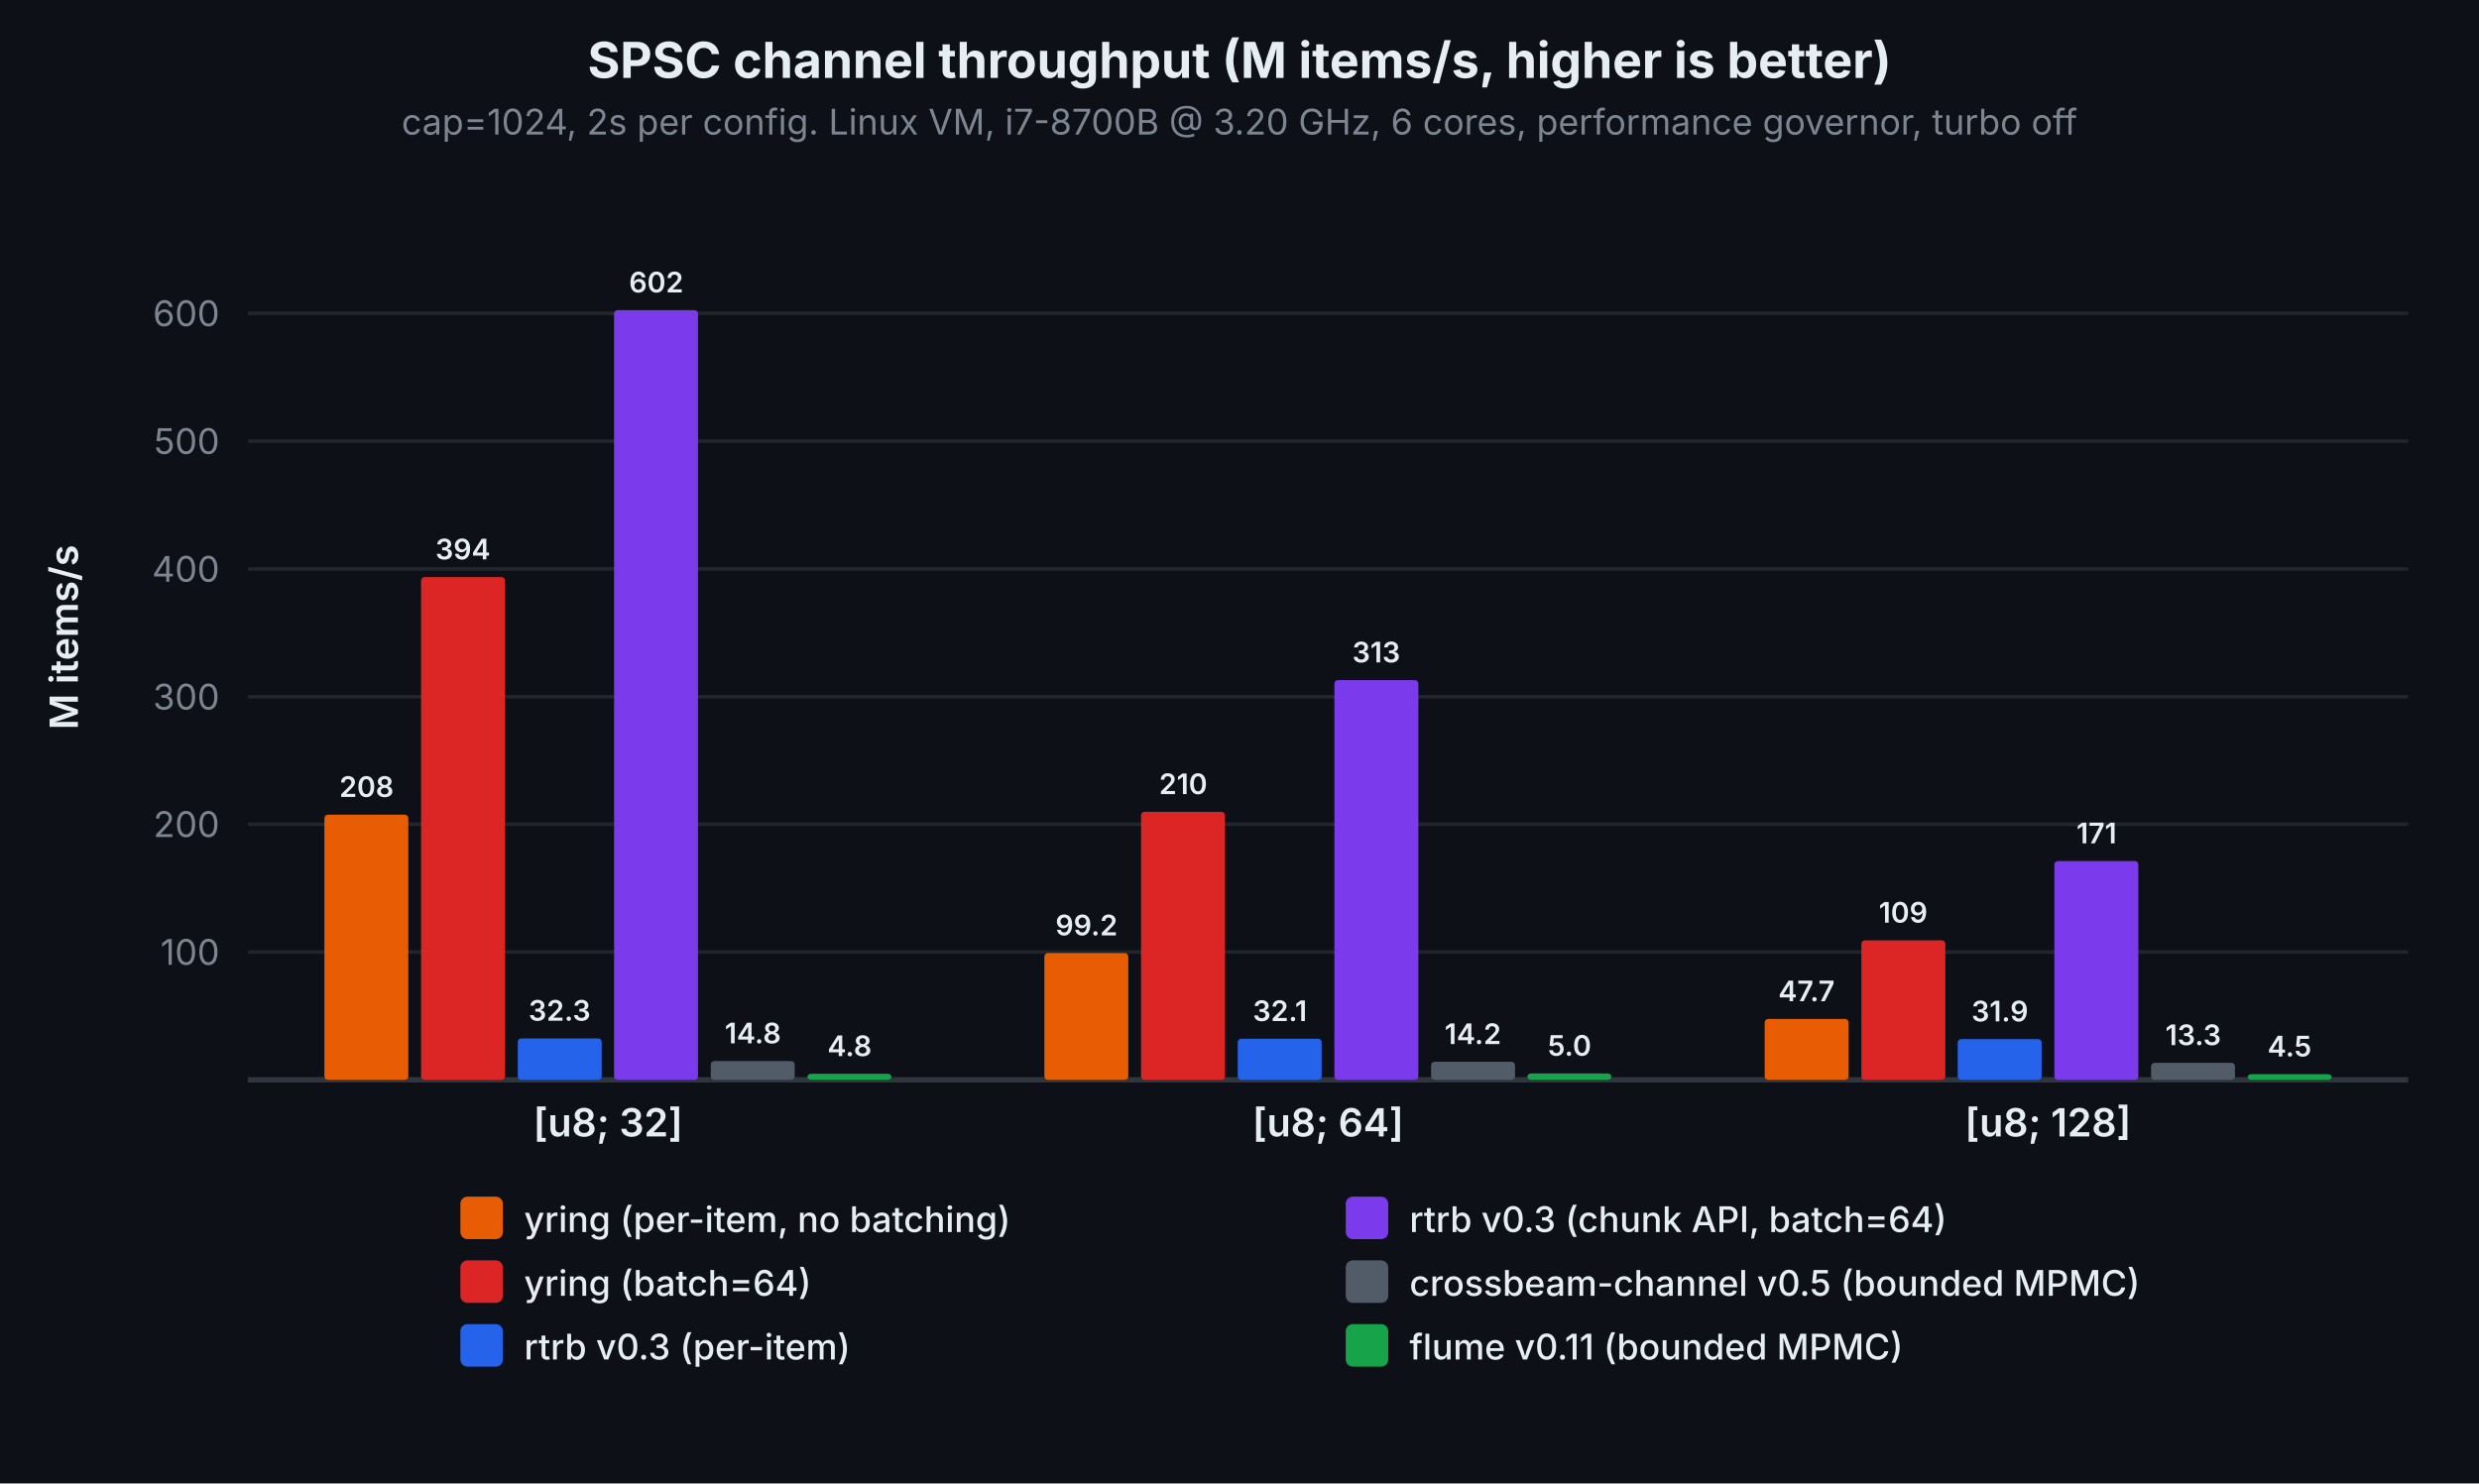
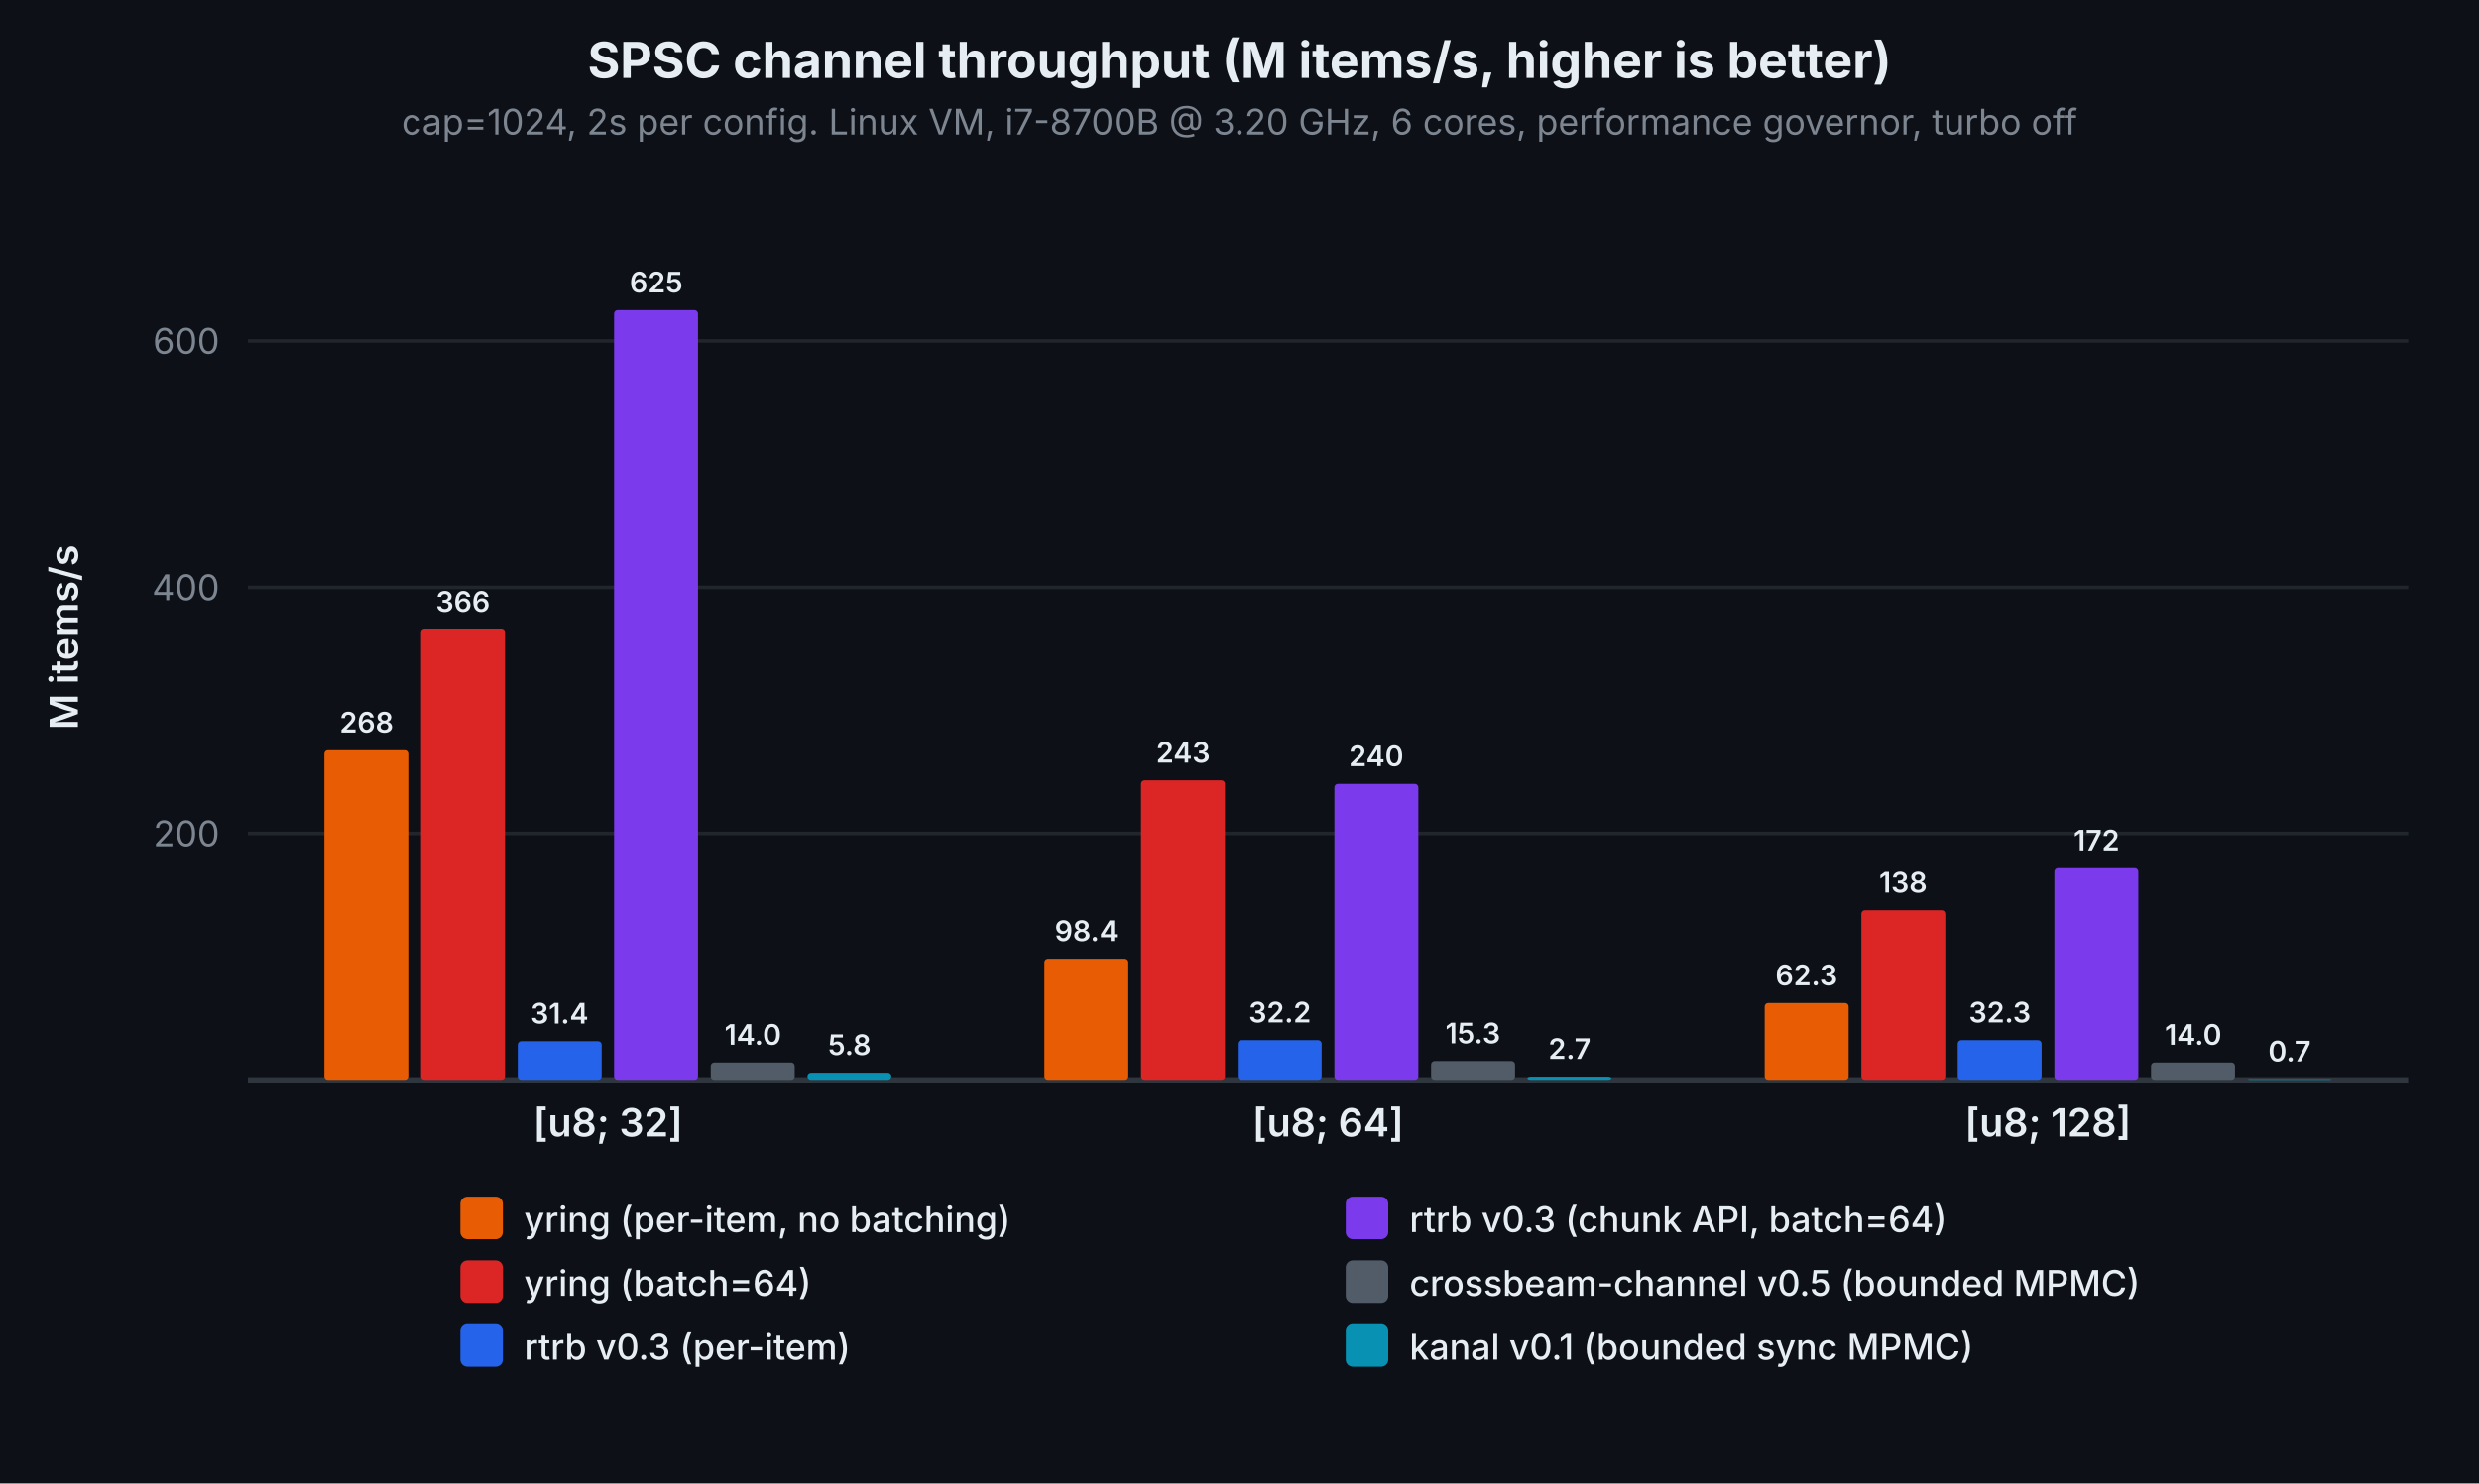
<svg xmlns="http://www.w3.org/2000/svg" viewBox="0 0 700 419" font-family="system-ui, -apple-system, sans-serif">
  <rect width="700" height="419" fill="#0d1117" />
  <text x="350.0" y="22" text-anchor="middle" fill="#e6edf3" font-size="14" font-weight="700">SPSC channel throughput (M items/s, higher is better)</text>
  <text x="350.0" y="38" text-anchor="middle" fill="#7d8590" font-size="10">cap=1024, 2s per config. Linux VM, i7-8700B @ 3.20 GHz, 6 cores, performance governor, turbo off</text>
  <text x="22" y="180.0" text-anchor="middle" fill="#e6edf3" font-size="11" font-weight="600" transform="rotate(-90,22,180.0)">M items/s</text>
-   <line x1="70" y1="268.9" x2="680" y2="268.9" stroke="#21262d" stroke-width="1" />
-   <text x="62" y="268.9" text-anchor="end" dominant-baseline="middle" fill="#7d8590" font-size="10">100</text>
-   <line x1="70" y1="232.8" x2="680" y2="232.8" stroke="#21262d" stroke-width="1" />
-   <text x="62" y="232.8" text-anchor="end" dominant-baseline="middle" fill="#7d8590" font-size="10">200</text>
-   <line x1="70" y1="196.8" x2="680" y2="196.8" stroke="#21262d" stroke-width="1" />
-   <text x="62" y="196.8" text-anchor="end" dominant-baseline="middle" fill="#7d8590" font-size="10">300</text>
-   <line x1="70" y1="160.7" x2="680" y2="160.7" stroke="#21262d" stroke-width="1" />
-   <text x="62" y="160.7" text-anchor="end" dominant-baseline="middle" fill="#7d8590" font-size="10">400</text>
-   <line x1="70" y1="124.6" x2="680" y2="124.6" stroke="#21262d" stroke-width="1" />
-   <text x="62" y="124.6" text-anchor="end" dominant-baseline="middle" fill="#7d8590" font-size="10">500</text>
-   <line x1="70" y1="88.5" x2="680" y2="88.5" stroke="#21262d" stroke-width="1" />
-   <text x="62" y="88.5" text-anchor="end" dominant-baseline="middle" fill="#7d8590" font-size="10">600</text>
+   <line x1="70" y1="235.4" x2="680" y2="235.4" stroke="#21262d" stroke-width="1" />
+   <text x="62" y="235.4" text-anchor="end" dominant-baseline="middle" fill="#7d8590" font-size="10">200</text>
+   <line x1="70" y1="165.9" x2="680" y2="165.9" stroke="#21262d" stroke-width="1" />
+   <text x="62" y="165.9" text-anchor="end" dominant-baseline="middle" fill="#7d8590" font-size="10">400</text>
+   <line x1="70" y1="96.3" x2="680" y2="96.3" stroke="#21262d" stroke-width="1" />
+   <text x="62" y="96.3" text-anchor="end" dominant-baseline="middle" fill="#7d8590" font-size="10">600</text>
  <line x1="70" y1="305" x2="680" y2="305" stroke="#30363d" stroke-width="1.5" />
-   <rect x="91.6" y="230.1" width="23.7" height="74.9" fill="#e85d04" rx="1" />
-   <text x="103.5" y="225.1" text-anchor="middle" fill="#e6edf3" font-size="8" font-weight="600">208</text>
-   <rect x="118.9" y="163.0" width="23.7" height="142.0" fill="#dc2626" rx="1" />
-   <text x="130.7" y="158.0" text-anchor="middle" fill="#e6edf3" font-size="8" font-weight="600">394</text>
-   <rect x="146.2" y="293.3" width="23.7" height="11.7" fill="#2563eb" rx="1" />
-   <text x="158.0" y="288.3" text-anchor="middle" fill="#e6edf3" font-size="8" font-weight="600">32.3</text>
+   <rect x="91.6" y="211.9" width="23.7" height="93.1" fill="#e85d04" rx="1" />
+   <text x="103.5" y="206.9" text-anchor="middle" fill="#e6edf3" font-size="8" font-weight="600">268</text>
+   <rect x="118.9" y="177.8" width="23.7" height="127.2" fill="#dc2626" rx="1" />
+   <text x="130.7" y="172.8" text-anchor="middle" fill="#e6edf3" font-size="8" font-weight="600">366</text>
+   <rect x="146.2" y="294.1" width="23.7" height="10.9" fill="#2563eb" rx="1" />
+   <text x="158.0" y="289.1" text-anchor="middle" fill="#e6edf3" font-size="8" font-weight="600">31.4</text>
  <rect x="173.4" y="87.6" width="23.7" height="217.4" fill="#7c3aed" rx="1" />
-   <text x="185.3" y="82.6" text-anchor="middle" fill="#e6edf3" font-size="8" font-weight="600">602</text>
-   <rect x="200.7" y="299.7" width="23.7" height="5.3" fill="#525c68" rx="1" />
-   <text x="212.6" y="294.7" text-anchor="middle" fill="#e6edf3" font-size="8" font-weight="600">14.8</text>
-   <rect x="228.0" y="303.3" width="23.7" height="1.7" fill="#16a34a" rx="1" />
-   <text x="239.9" y="298.3" text-anchor="middle" fill="#e6edf3" font-size="8" font-weight="600">4.8</text>
+   <text x="185.3" y="82.6" text-anchor="middle" fill="#e6edf3" font-size="8" font-weight="600">625</text>
+   <rect x="200.7" y="300.1" width="23.7" height="4.9" fill="#525c68" rx="1" />
+   <text x="212.6" y="295.1" text-anchor="middle" fill="#e6edf3" font-size="8" font-weight="600">14.0</text>
+   <rect x="228.0" y="303.0" width="23.7" height="2.0" fill="#0891b2" rx="1" />
+   <text x="239.9" y="298.0" text-anchor="middle" fill="#e6edf3" font-size="8" font-weight="600">5.8</text>
  <text x="171.7" y="321" text-anchor="middle" fill="#e6edf3" font-size="11" font-weight="600">[u8; 32]</text>
-   <rect x="294.9" y="269.2" width="23.7" height="35.8" fill="#e85d04" rx="1" />
-   <text x="306.8" y="264.2" text-anchor="middle" fill="#e6edf3" font-size="8" font-weight="600">99.2</text>
-   <rect x="322.2" y="229.3" width="23.7" height="75.7" fill="#dc2626" rx="1" />
-   <text x="334.1" y="224.3" text-anchor="middle" fill="#e6edf3" font-size="8" font-weight="600">210</text>
-   <rect x="349.5" y="293.4" width="23.7" height="11.6" fill="#2563eb" rx="1" />
-   <text x="361.4" y="288.4" text-anchor="middle" fill="#e6edf3" font-size="8" font-weight="600">32.1</text>
-   <rect x="376.8" y="192.1" width="23.7" height="112.9" fill="#7c3aed" rx="1" />
-   <text x="388.6" y="187.1" text-anchor="middle" fill="#e6edf3" font-size="8" font-weight="600">313</text>
-   <rect x="404.1" y="299.9" width="23.7" height="5.1" fill="#525c68" rx="1" />
-   <text x="415.9" y="294.9" text-anchor="middle" fill="#e6edf3" font-size="8" font-weight="600">14.2</text>
-   <rect x="431.3" y="303.2" width="23.7" height="1.8" fill="#16a34a" rx="1" />
-   <text x="443.2" y="298.2" text-anchor="middle" fill="#e6edf3" font-size="8" font-weight="600">5.0</text>
+   <rect x="294.9" y="270.8" width="23.7" height="34.2" fill="#e85d04" rx="1" />
+   <text x="306.8" y="265.8" text-anchor="middle" fill="#e6edf3" font-size="8" font-weight="600">98.4</text>
+   <rect x="322.2" y="220.4" width="23.7" height="84.6" fill="#dc2626" rx="1" />
+   <text x="334.1" y="215.4" text-anchor="middle" fill="#e6edf3" font-size="8" font-weight="600">243</text>
+   <rect x="349.5" y="293.8" width="23.7" height="11.2" fill="#2563eb" rx="1" />
+   <text x="361.4" y="288.8" text-anchor="middle" fill="#e6edf3" font-size="8" font-weight="600">32.2</text>
+   <rect x="376.8" y="221.4" width="23.7" height="83.6" fill="#7c3aed" rx="1" />
+   <text x="388.6" y="216.4" text-anchor="middle" fill="#e6edf3" font-size="8" font-weight="600">240</text>
+   <rect x="404.1" y="299.7" width="23.7" height="5.3" fill="#525c68" rx="1" />
+   <text x="415.9" y="294.7" text-anchor="middle" fill="#e6edf3" font-size="8" font-weight="600">15.3</text>
+   <rect x="431.3" y="304.1" width="23.7" height="0.9" fill="#0891b2" rx="1" />
+   <text x="443.2" y="299.1" text-anchor="middle" fill="#e6edf3" font-size="8" font-weight="600">2.7</text>
  <text x="375.0" y="321" text-anchor="middle" fill="#e6edf3" font-size="11" font-weight="600">[u8; 64]</text>
-   <rect x="498.3" y="287.8" width="23.7" height="17.2" fill="#e85d04" rx="1" />
-   <text x="510.1" y="282.8" text-anchor="middle" fill="#e6edf3" font-size="8" font-weight="600">47.7</text>
-   <rect x="525.6" y="265.6" width="23.7" height="39.4" fill="#dc2626" rx="1" />
-   <text x="537.4" y="260.6" text-anchor="middle" fill="#e6edf3" font-size="8" font-weight="600">109</text>
-   <rect x="552.8" y="293.5" width="23.7" height="11.5" fill="#2563eb" rx="1" />
-   <text x="564.7" y="288.5" text-anchor="middle" fill="#e6edf3" font-size="8" font-weight="600">31.9</text>
-   <rect x="580.1" y="243.2" width="23.7" height="61.8" fill="#7c3aed" rx="1" />
-   <text x="592.0" y="238.2" text-anchor="middle" fill="#e6edf3" font-size="8" font-weight="600">171</text>
-   <rect x="607.4" y="300.2" width="23.7" height="4.8" fill="#525c68" rx="1" />
-   <text x="619.3" y="295.2" text-anchor="middle" fill="#e6edf3" font-size="8" font-weight="600">13.3</text>
-   <rect x="634.7" y="303.4" width="23.7" height="1.6" fill="#16a34a" rx="1" />
-   <text x="646.5" y="298.4" text-anchor="middle" fill="#e6edf3" font-size="8" font-weight="600">4.5</text>
+   <rect x="498.3" y="283.3" width="23.7" height="21.7" fill="#e85d04" rx="1" />
+   <text x="510.1" y="278.3" text-anchor="middle" fill="#e6edf3" font-size="8" font-weight="600">62.3</text>
+   <rect x="525.6" y="257.1" width="23.7" height="47.9" fill="#dc2626" rx="1" />
+   <text x="537.4" y="252.1" text-anchor="middle" fill="#e6edf3" font-size="8" font-weight="600">138</text>
+   <rect x="552.8" y="293.8" width="23.7" height="11.2" fill="#2563eb" rx="1" />
+   <text x="564.7" y="288.8" text-anchor="middle" fill="#e6edf3" font-size="8" font-weight="600">32.3</text>
+   <rect x="580.1" y="245.2" width="23.7" height="59.8" fill="#7c3aed" rx="1" />
+   <text x="592.0" y="240.2" text-anchor="middle" fill="#e6edf3" font-size="8" font-weight="600">172</text>
+   <rect x="607.4" y="300.1" width="23.7" height="4.9" fill="#525c68" rx="1" />
+   <text x="619.3" y="295.1" text-anchor="middle" fill="#e6edf3" font-size="8" font-weight="600">14.0</text>
+   <rect x="634.7" y="304.8" width="23.7" height="0.2" fill="#0891b2" rx="1" />
+   <text x="646.5" y="299.8" text-anchor="middle" fill="#e6edf3" font-size="8" font-weight="600">0.7</text>
  <text x="578.3" y="321" text-anchor="middle" fill="#e6edf3" font-size="11" font-weight="600">[u8; 128]</text>
  <rect x="130" y="338" width="12" height="12" fill="#e85d04" rx="2" />
  <text x="148" y="348" fill="#e6edf3" font-size="10" font-weight="500">yring (per-item, no batching)</text>
  <rect x="130" y="356" width="12" height="12" fill="#dc2626" rx="2" />
  <text x="148" y="366" fill="#e6edf3" font-size="10" font-weight="500">yring (batch=64)</text>
  <rect x="130" y="374" width="12" height="12" fill="#2563eb" rx="2" />
  <text x="148" y="384" fill="#e6edf3" font-size="10" font-weight="500">rtrb v0.3 (per-item)</text>
  <rect x="380" y="338" width="12" height="12" fill="#7c3aed" rx="2" />
  <text x="398" y="348" fill="#e6edf3" font-size="10" font-weight="500">rtrb v0.3 (chunk API, batch=64)</text>
  <rect x="380" y="356" width="12" height="12" fill="#525c68" rx="2" />
  <text x="398" y="366" fill="#e6edf3" font-size="10" font-weight="500">crossbeam-channel v0.5 (bounded MPMC)</text>
-   <rect x="380" y="374" width="12" height="12" fill="#16a34a" rx="2" />
-   <text x="398" y="384" fill="#e6edf3" font-size="10" font-weight="500">flume v0.11 (bounded MPMC)</text>
+   <rect x="380" y="374" width="12" height="12" fill="#0891b2" rx="2" />
+   <text x="398" y="384" fill="#e6edf3" font-size="10" font-weight="500">kanal v0.1 (bounded sync MPMC)</text>
</svg>
